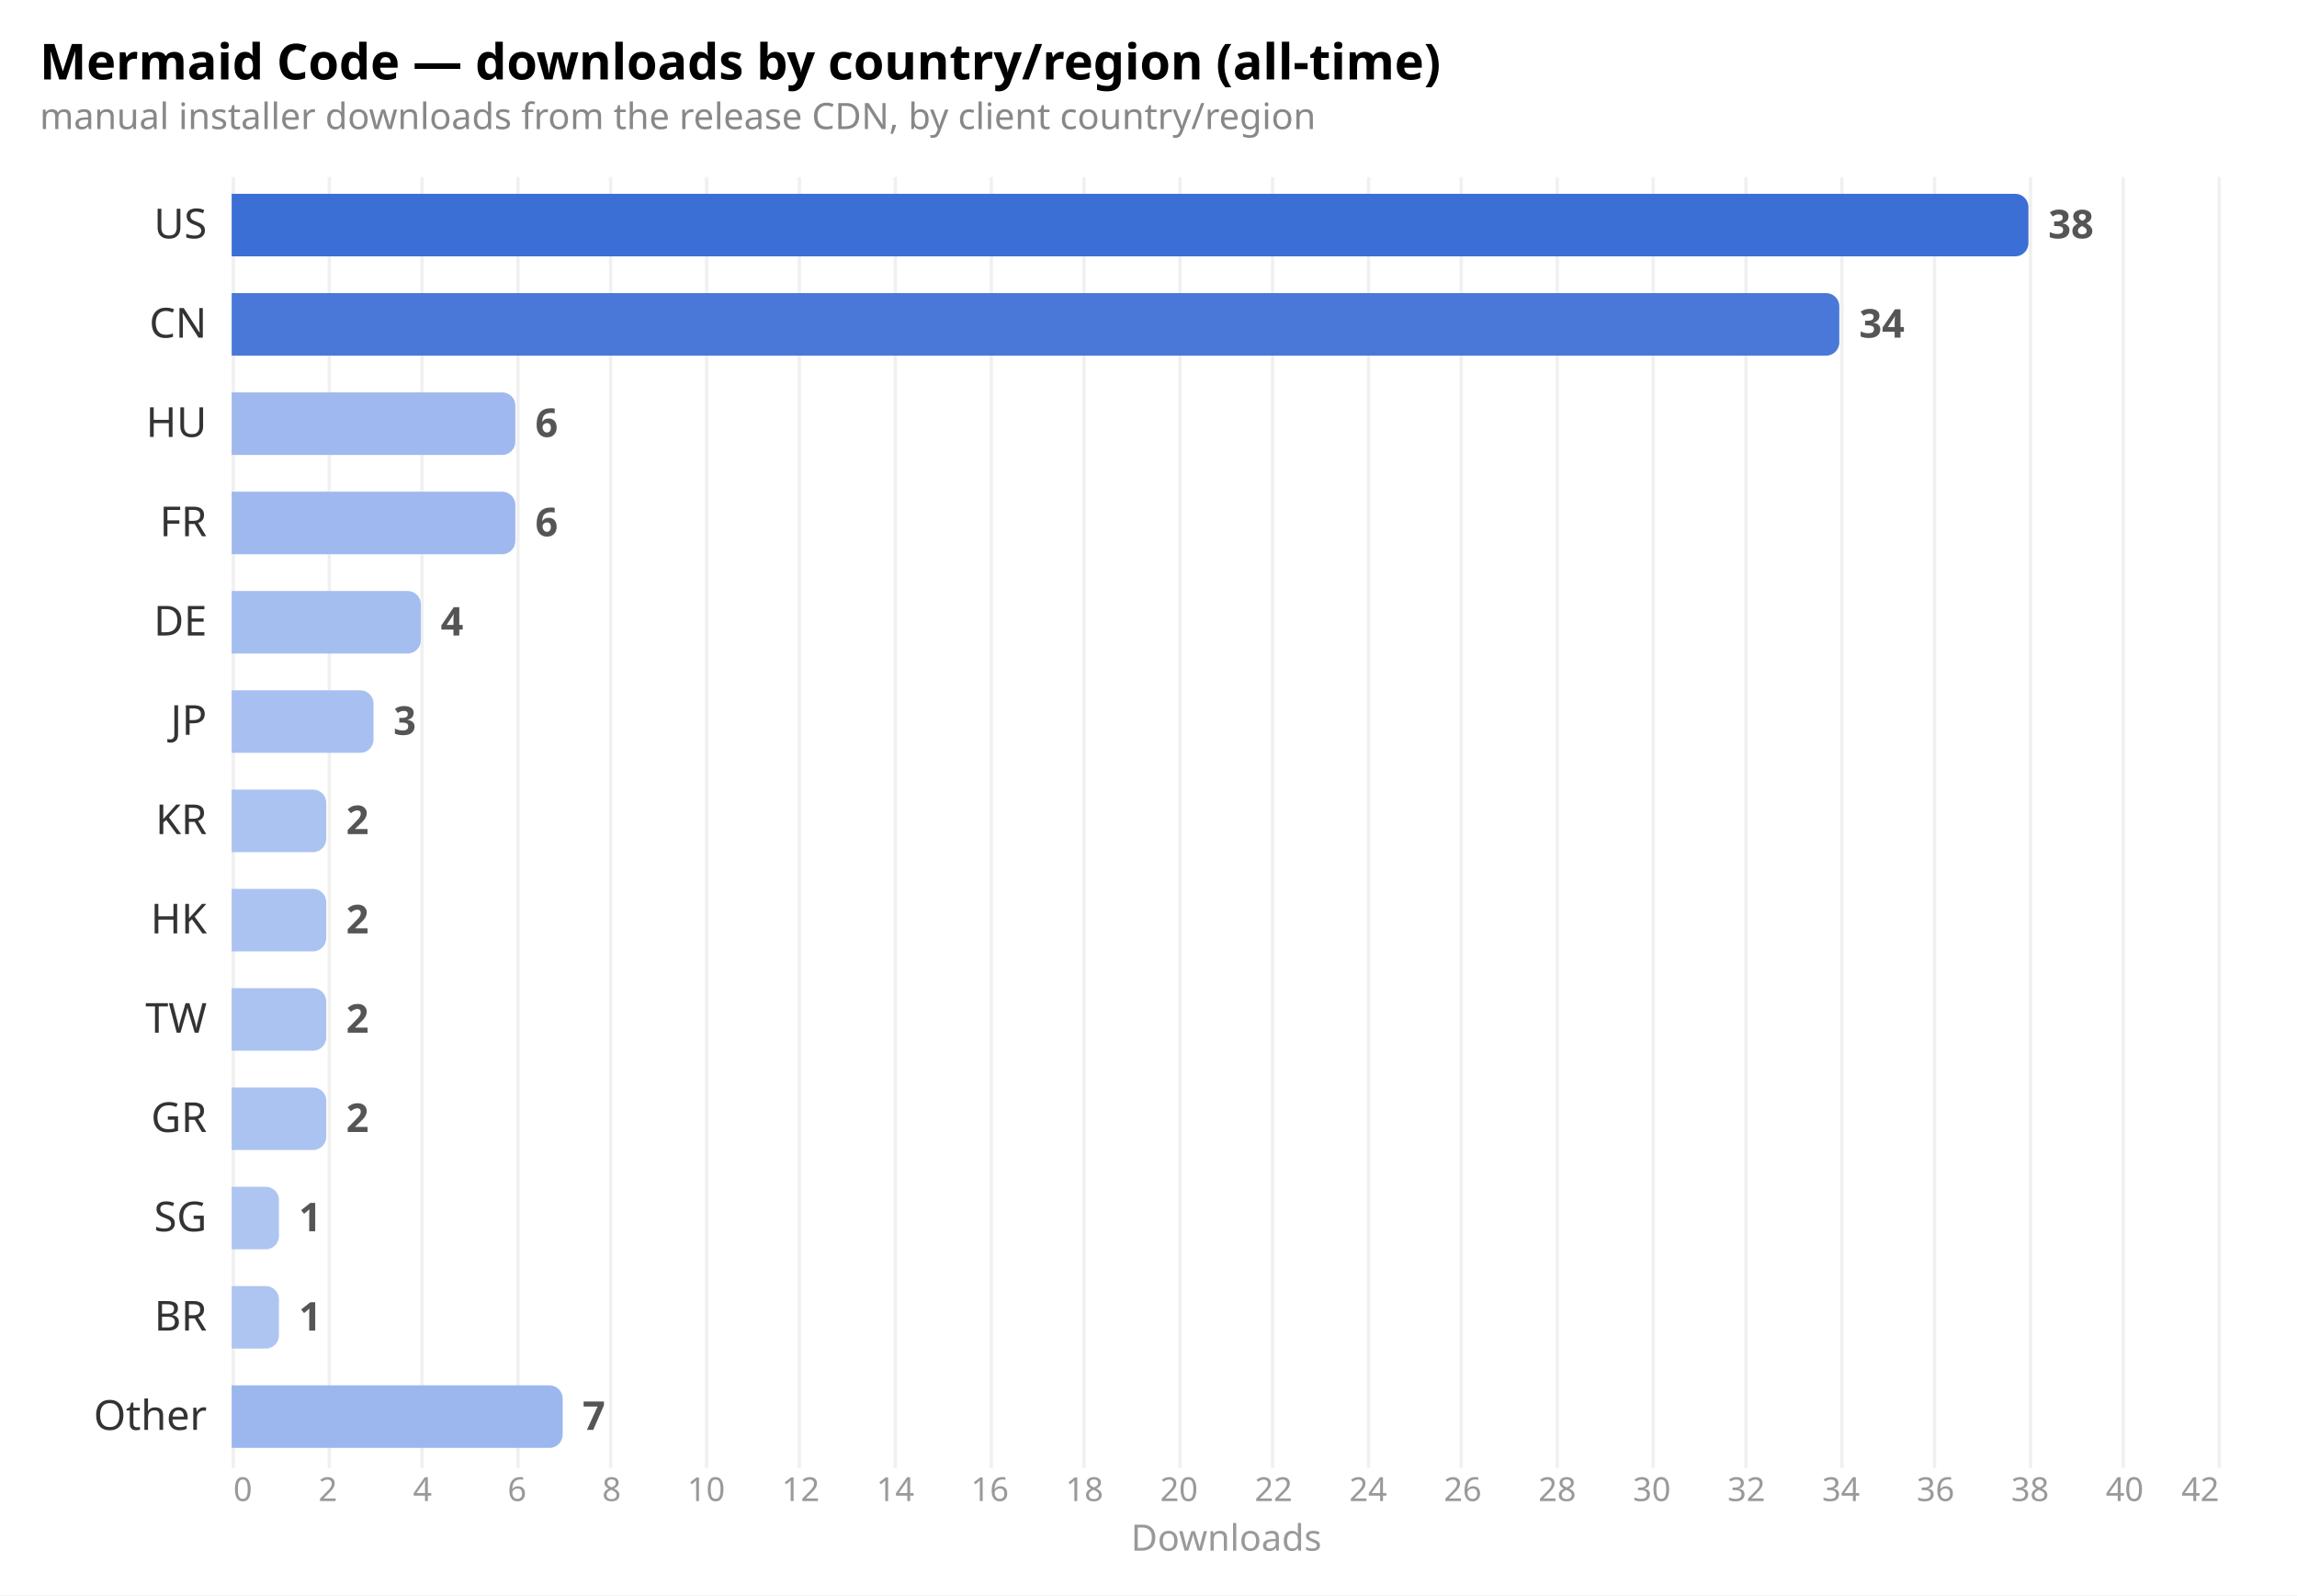
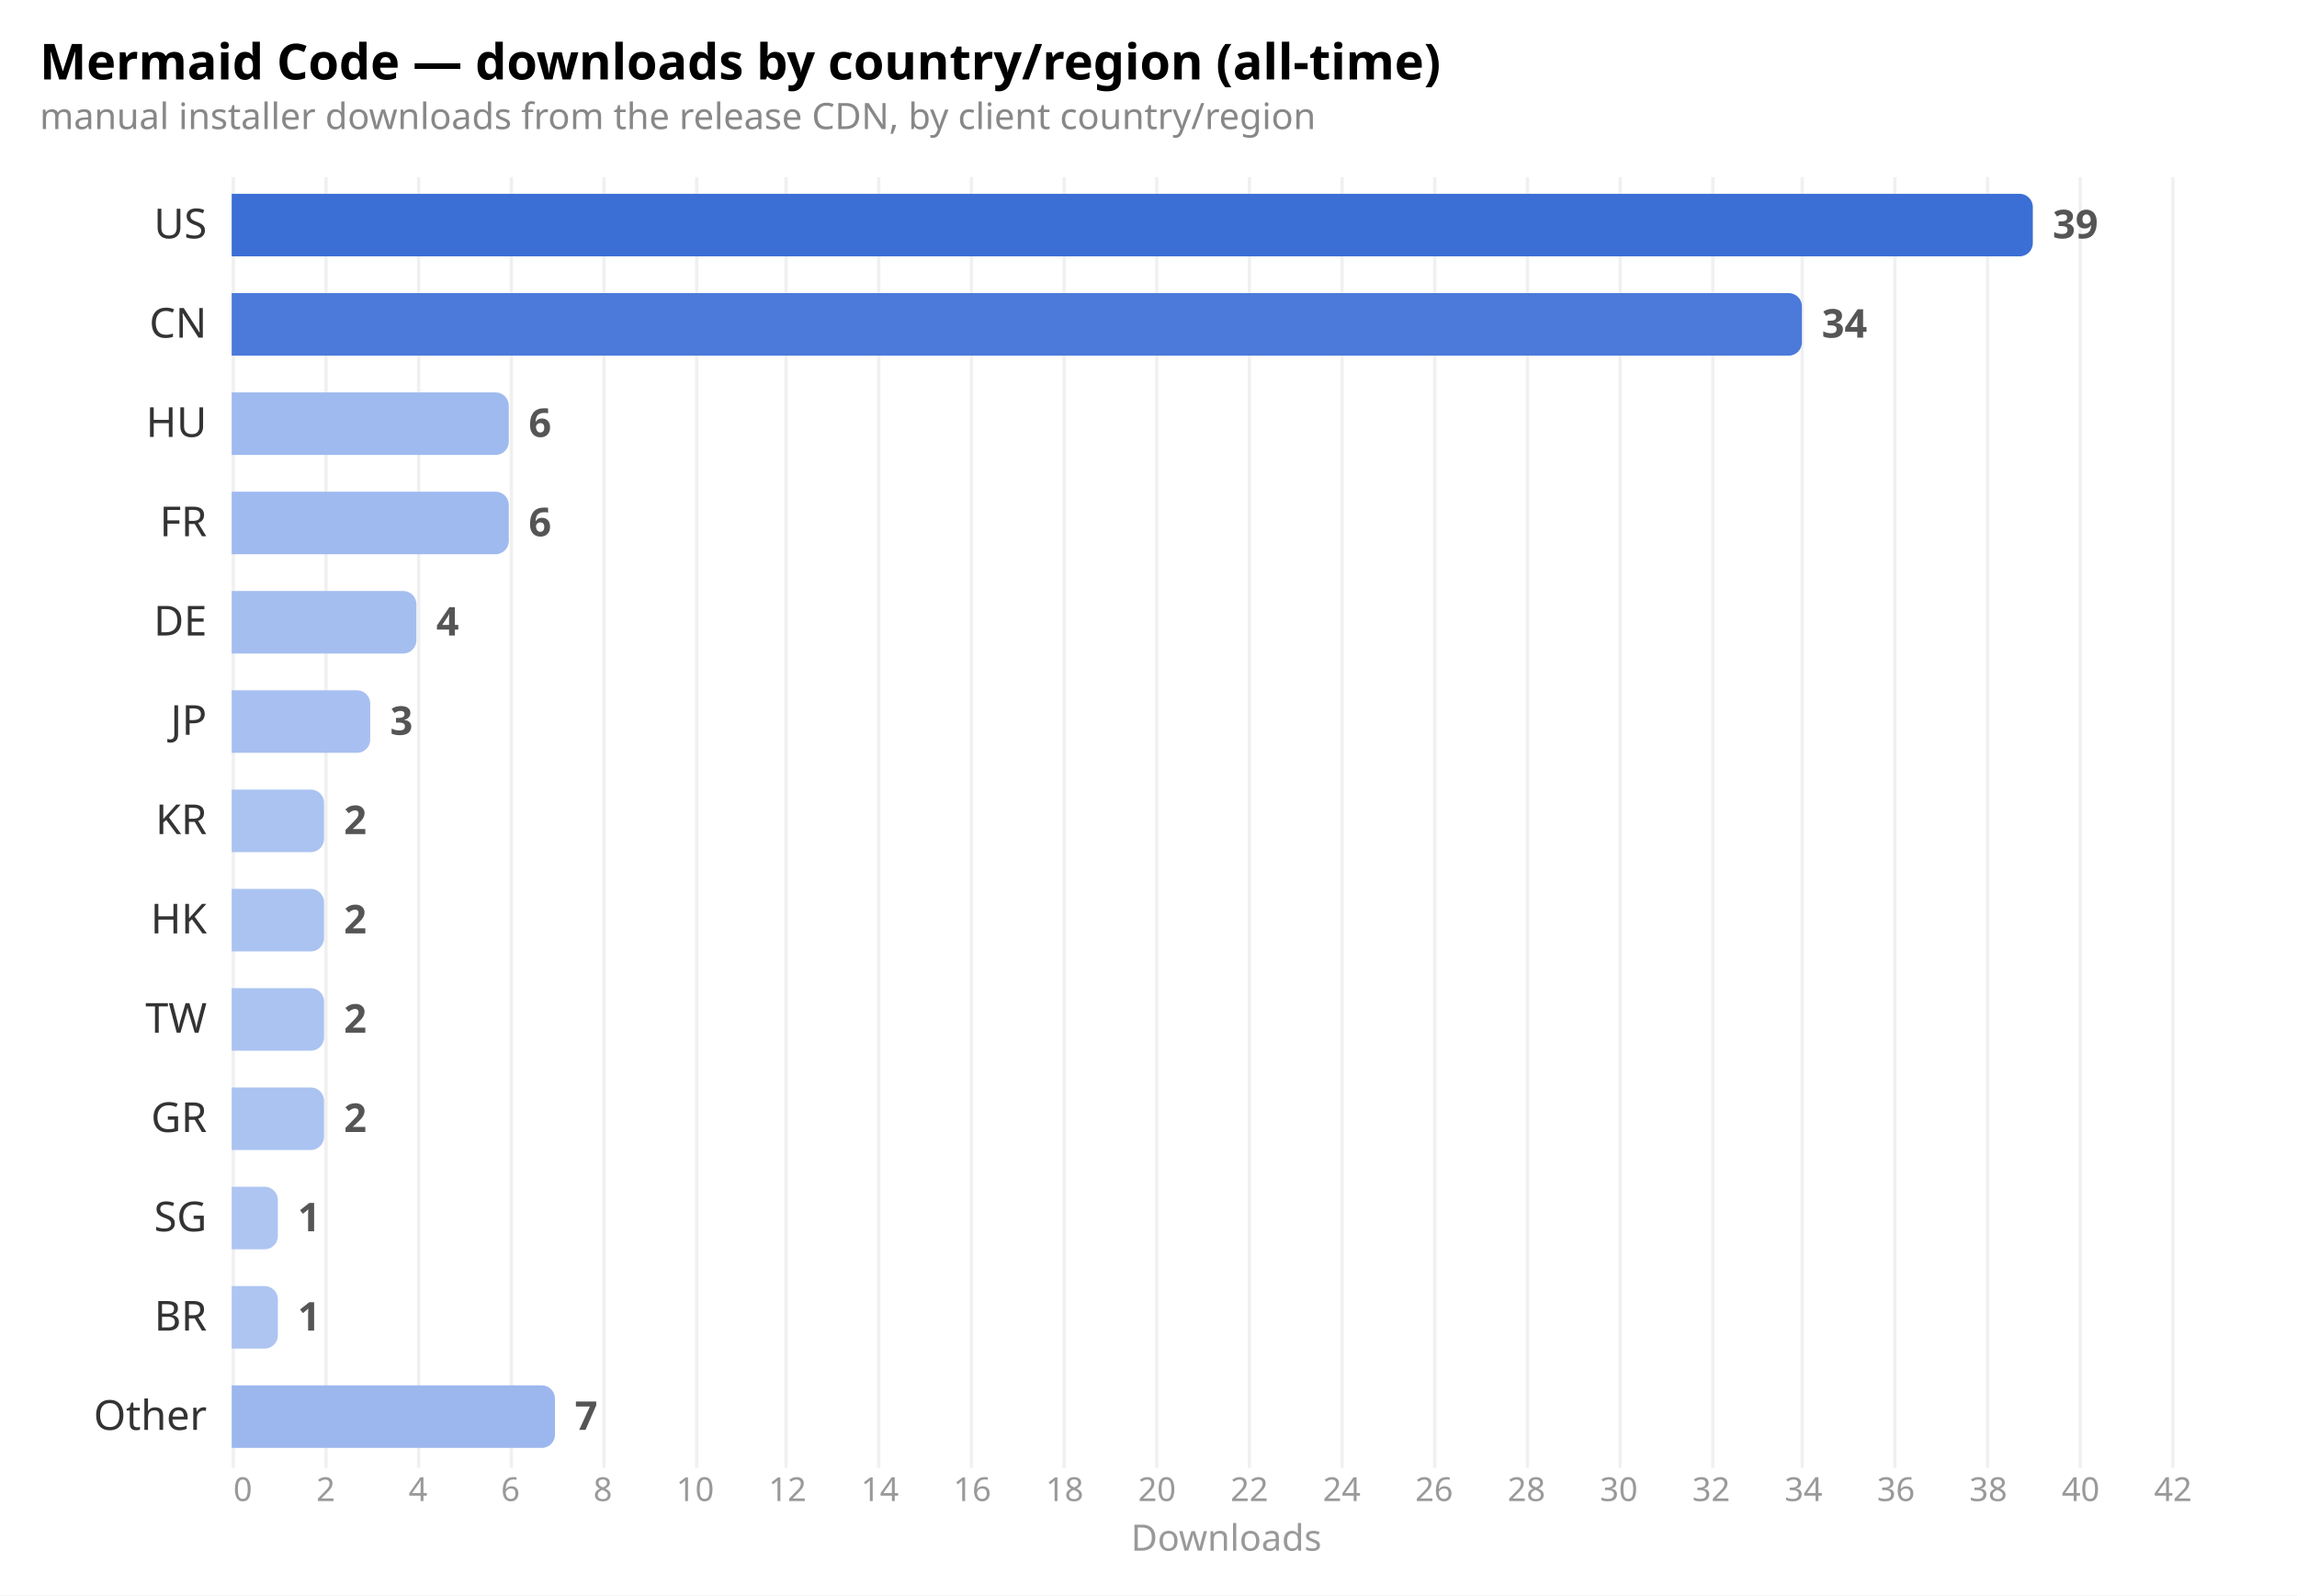
<svg xmlns="http://www.w3.org/2000/svg" version="1.1" class="marks" width="694" height="482" viewBox="0 0 694 482">
  <rect width="694" height="482" fill="white" />
  <g fill="none" stroke-miterlimit="4" transform="translate(70,53)">
    <g class="mark-group role-frame root" role="graphics-object" aria-roledescription="group mark container">
      <g transform="translate(0,0)">
        <path class="background" aria-hidden="true" d="M0,0h600v390h-600Z" />
        <g>
          <g class="mark-group role-axis" aria-hidden="true">
            <g transform="translate(0.5,390.5)">
              <path class="background" aria-hidden="true" d="M0,0h0v0h0Z" pointer-events="none" />
              <g>
                <g class="mark-rule role-axis-grid" pointer-events="none">
                  <line transform="translate(0,0)" x2="0" y2="-390" stroke="#f0f0f0" stroke-width="1" opacity="1" />
-                   <line transform="translate(29,0)" x2="0" y2="-390" stroke="#f0f0f0" stroke-width="1" opacity="1" />
-                   <line transform="translate(57,0)" x2="0" y2="-390" stroke="#f0f0f0" stroke-width="1" opacity="1" />
-                   <line transform="translate(86,0)" x2="0" y2="-390" stroke="#f0f0f0" stroke-width="1" opacity="1" />
-                   <line transform="translate(114,0)" x2="0" y2="-390" stroke="#f0f0f0" stroke-width="1" opacity="1" />
-                   <line transform="translate(143,0)" x2="0" y2="-390" stroke="#f0f0f0" stroke-width="1" opacity="1" />
-                   <line transform="translate(171,0)" x2="0" y2="-390" stroke="#f0f0f0" stroke-width="1" opacity="1" />
-                   <line transform="translate(200,0)" x2="0" y2="-390" stroke="#f0f0f0" stroke-width="1" opacity="1" />
-                   <line transform="translate(229,0)" x2="0" y2="-390" stroke="#f0f0f0" stroke-width="1" opacity="1" />
-                   <line transform="translate(257,0)" x2="0" y2="-390" stroke="#f0f0f0" stroke-width="1" opacity="1" />
-                   <line transform="translate(286,0)" x2="0" y2="-390" stroke="#f0f0f0" stroke-width="1" opacity="1" />
-                   <line transform="translate(314,0)" x2="0" y2="-390" stroke="#f0f0f0" stroke-width="1" opacity="1" />
-                   <line transform="translate(343,0)" x2="0" y2="-390" stroke="#f0f0f0" stroke-width="1" opacity="1" />
-                   <line transform="translate(371,0)" x2="0" y2="-390" stroke="#f0f0f0" stroke-width="1" opacity="1" />
-                   <line transform="translate(400,0)" x2="0" y2="-390" stroke="#f0f0f0" stroke-width="1" opacity="1" />
-                   <line transform="translate(429,0)" x2="0" y2="-390" stroke="#f0f0f0" stroke-width="1" opacity="1" />
-                   <line transform="translate(457,0)" x2="0" y2="-390" stroke="#f0f0f0" stroke-width="1" opacity="1" />
-                   <line transform="translate(486,0)" x2="0" y2="-390" stroke="#f0f0f0" stroke-width="1" opacity="1" />
-                   <line transform="translate(514,0)" x2="0" y2="-390" stroke="#f0f0f0" stroke-width="1" opacity="1" />
-                   <line transform="translate(543,0)" x2="0" y2="-390" stroke="#f0f0f0" stroke-width="1" opacity="1" />
-                   <line transform="translate(571,0)" x2="0" y2="-390" stroke="#f0f0f0" stroke-width="1" opacity="1" />
-                   <line transform="translate(600,0)" x2="0" y2="-390" stroke="#f0f0f0" stroke-width="1" opacity="1" />
+                   <line transform="translate(28,0)" x2="0" y2="-390" stroke="#f0f0f0" stroke-width="1" opacity="1" />
+                   <line transform="translate(56,0)" x2="0" y2="-390" stroke="#f0f0f0" stroke-width="1" opacity="1" />
+                   <line transform="translate(84,0)" x2="0" y2="-390" stroke="#f0f0f0" stroke-width="1" opacity="1" />
+                   <line transform="translate(112,0)" x2="0" y2="-390" stroke="#f0f0f0" stroke-width="1" opacity="1" />
+                   <line transform="translate(140,0)" x2="0" y2="-390" stroke="#f0f0f0" stroke-width="1" opacity="1" />
+                   <line transform="translate(167,0)" x2="0" y2="-390" stroke="#f0f0f0" stroke-width="1" opacity="1" />
+                   <line transform="translate(195,0)" x2="0" y2="-390" stroke="#f0f0f0" stroke-width="1" opacity="1" />
+                   <line transform="translate(223,0)" x2="0" y2="-390" stroke="#f0f0f0" stroke-width="1" opacity="1" />
+                   <line transform="translate(251,0)" x2="0" y2="-390" stroke="#f0f0f0" stroke-width="1" opacity="1" />
+                   <line transform="translate(279,0)" x2="0" y2="-390" stroke="#f0f0f0" stroke-width="1" opacity="1" />
+                   <line transform="translate(307,0)" x2="0" y2="-390" stroke="#f0f0f0" stroke-width="1" opacity="1" />
+                   <line transform="translate(335,0)" x2="0" y2="-390" stroke="#f0f0f0" stroke-width="1" opacity="1" />
+                   <line transform="translate(363,0)" x2="0" y2="-390" stroke="#f0f0f0" stroke-width="1" opacity="1" />
+                   <line transform="translate(391,0)" x2="0" y2="-390" stroke="#f0f0f0" stroke-width="1" opacity="1" />
+                   <line transform="translate(419,0)" x2="0" y2="-390" stroke="#f0f0f0" stroke-width="1" opacity="1" />
+                   <line transform="translate(447,0)" x2="0" y2="-390" stroke="#f0f0f0" stroke-width="1" opacity="1" />
+                   <line transform="translate(474,0)" x2="0" y2="-390" stroke="#f0f0f0" stroke-width="1" opacity="1" />
+                   <line transform="translate(502,0)" x2="0" y2="-390" stroke="#f0f0f0" stroke-width="1" opacity="1" />
+                   <line transform="translate(530,0)" x2="0" y2="-390" stroke="#f0f0f0" stroke-width="1" opacity="1" />
+                   <line transform="translate(558,0)" x2="0" y2="-390" stroke="#f0f0f0" stroke-width="1" opacity="1" />
+                   <line transform="translate(586,0)" x2="0" y2="-390" stroke="#f0f0f0" stroke-width="1" opacity="1" />
                </g>
              </g>
              <path class="foreground" aria-hidden="true" d="" pointer-events="none" display="none" />
            </g>
          </g>
-           <g class="mark-group role-axis" role="graphics-symbol" aria-roledescription="axis" aria-label="X-axis titled 'Downloads' for a linear scale with values from 0 to 42">
+           <g class="mark-group role-axis" role="graphics-symbol" aria-roledescription="axis" aria-label="X-axis titled 'Downloads' for a linear scale with values from 0 to 43">
            <g transform="translate(0.5,390.5)">
              <path class="background" aria-hidden="true" d="M0,0h0v0h0Z" pointer-events="none" />
              <g>
                <g class="mark-text role-axis-label" pointer-events="none">
                  <text text-anchor="start" transform="translate(0,10)" font-family="sans-serif" font-size="10px" fill="#999" opacity="1">0</text>
-                   <text text-anchor="middle" transform="translate(28.57143,10)" font-family="sans-serif" font-size="10px" fill="#999" opacity="1">2</text>
-                   <text text-anchor="middle" transform="translate(57.14286,10)" font-family="sans-serif" font-size="10px" fill="#999" opacity="1">4</text>
-                   <text text-anchor="middle" transform="translate(85.71429,10)" font-family="sans-serif" font-size="10px" fill="#999" opacity="1">6</text>
-                   <text text-anchor="middle" transform="translate(114.2857,10)" font-family="sans-serif" font-size="10px" fill="#999" opacity="1">8</text>
-                   <text text-anchor="middle" transform="translate(142.8571,10)" font-family="sans-serif" font-size="10px" fill="#999" opacity="1">10</text>
-                   <text text-anchor="middle" transform="translate(171.4286,10)" font-family="sans-serif" font-size="10px" fill="#999" opacity="1">12</text>
-                   <text text-anchor="middle" transform="translate(200,10)" font-family="sans-serif" font-size="10px" fill="#999" opacity="1">14</text>
-                   <text text-anchor="middle" transform="translate(228.5714,10)" font-family="sans-serif" font-size="10px" fill="#999" opacity="1">16</text>
-                   <text text-anchor="middle" transform="translate(257.1429,10)" font-family="sans-serif" font-size="10px" fill="#999" opacity="1">18</text>
-                   <text text-anchor="middle" transform="translate(285.7143,10)" font-family="sans-serif" font-size="10px" fill="#999" opacity="1">20</text>
-                   <text text-anchor="middle" transform="translate(314.2857,10)" font-family="sans-serif" font-size="10px" fill="#999" opacity="1">22</text>
-                   <text text-anchor="middle" transform="translate(342.8571,10)" font-family="sans-serif" font-size="10px" fill="#999" opacity="1">24</text>
-                   <text text-anchor="middle" transform="translate(371.4286,10)" font-family="sans-serif" font-size="10px" fill="#999" opacity="1">26</text>
-                   <text text-anchor="middle" transform="translate(400,10)" font-family="sans-serif" font-size="10px" fill="#999" opacity="1">28</text>
-                   <text text-anchor="middle" transform="translate(428.5714,10)" font-family="sans-serif" font-size="10px" fill="#999" opacity="1">30</text>
-                   <text text-anchor="middle" transform="translate(457.1429,10)" font-family="sans-serif" font-size="10px" fill="#999" opacity="1">32</text>
-                   <text text-anchor="middle" transform="translate(485.7143,10)" font-family="sans-serif" font-size="10px" fill="#999" opacity="1">34</text>
-                   <text text-anchor="middle" transform="translate(514.2857,10)" font-family="sans-serif" font-size="10px" fill="#999" opacity="1">36</text>
-                   <text text-anchor="middle" transform="translate(542.8571,10)" font-family="sans-serif" font-size="10px" fill="#999" opacity="1">38</text>
-                   <text text-anchor="middle" transform="translate(571.4286,10)" font-family="sans-serif" font-size="10px" fill="#999" opacity="1">40</text>
-                   <text text-anchor="end" transform="translate(600,10)" font-family="sans-serif" font-size="10px" fill="#999" opacity="1">42</text>
+                   <text text-anchor="middle" transform="translate(27.90698,10)" font-family="sans-serif" font-size="10px" fill="#999" opacity="1">2</text>
+                   <text text-anchor="middle" transform="translate(55.81395,10)" font-family="sans-serif" font-size="10px" fill="#999" opacity="1">4</text>
+                   <text text-anchor="middle" transform="translate(83.72093,10)" font-family="sans-serif" font-size="10px" fill="#999" opacity="1">6</text>
+                   <text text-anchor="middle" transform="translate(111.6279,10)" font-family="sans-serif" font-size="10px" fill="#999" opacity="1">8</text>
+                   <text text-anchor="middle" transform="translate(139.5349,10)" font-family="sans-serif" font-size="10px" fill="#999" opacity="1">10</text>
+                   <text text-anchor="middle" transform="translate(167.4419,10)" font-family="sans-serif" font-size="10px" fill="#999" opacity="1">12</text>
+                   <text text-anchor="middle" transform="translate(195.3488,10)" font-family="sans-serif" font-size="10px" fill="#999" opacity="1">14</text>
+                   <text text-anchor="middle" transform="translate(223.2558,10)" font-family="sans-serif" font-size="10px" fill="#999" opacity="1">16</text>
+                   <text text-anchor="middle" transform="translate(251.1628,10)" font-family="sans-serif" font-size="10px" fill="#999" opacity="1">18</text>
+                   <text text-anchor="middle" transform="translate(279.0698,10)" font-family="sans-serif" font-size="10px" fill="#999" opacity="1">20</text>
+                   <text text-anchor="middle" transform="translate(306.9767,10)" font-family="sans-serif" font-size="10px" fill="#999" opacity="1">22</text>
+                   <text text-anchor="middle" transform="translate(334.8837,10)" font-family="sans-serif" font-size="10px" fill="#999" opacity="1">24</text>
+                   <text text-anchor="middle" transform="translate(362.7907,10)" font-family="sans-serif" font-size="10px" fill="#999" opacity="1">26</text>
+                   <text text-anchor="middle" transform="translate(390.6977,10)" font-family="sans-serif" font-size="10px" fill="#999" opacity="1">28</text>
+                   <text text-anchor="middle" transform="translate(418.6047,10)" font-family="sans-serif" font-size="10px" fill="#999" opacity="1">30</text>
+                   <text text-anchor="middle" transform="translate(446.5116,10)" font-family="sans-serif" font-size="10px" fill="#999" opacity="1">32</text>
+                   <text text-anchor="middle" transform="translate(474.4186,10)" font-family="sans-serif" font-size="10px" fill="#999" opacity="1">34</text>
+                   <text text-anchor="middle" transform="translate(502.3256,10)" font-family="sans-serif" font-size="10px" fill="#999" opacity="1">36</text>
+                   <text text-anchor="middle" transform="translate(530.2326,10)" font-family="sans-serif" font-size="10px" fill="#999" opacity="1">38</text>
+                   <text text-anchor="middle" transform="translate(558.1395,10)" font-family="sans-serif" font-size="10px" fill="#999" opacity="1">40</text>
+                   <text text-anchor="middle" transform="translate(586.0465,10)" font-family="sans-serif" font-size="10px" fill="#999" opacity="1">42</text>
                </g>
                <g class="mark-text role-axis-title" pointer-events="none">
                  <text text-anchor="middle" transform="translate(300,25)" font-family="sans-serif" font-size="11px" font-weight="500" fill="#999" opacity="1">Downloads</text>
                </g>
              </g>
              <path class="foreground" aria-hidden="true" d="" pointer-events="none" display="none" />
            </g>
          </g>
          <g class="mark-group role-axis" role="graphics-symbol" aria-roledescription="axis" aria-label="Y-axis for a discrete scale with 13 values: US, CN, HU, FR, DE, ending with Other">
            <g transform="translate(0.5,0.5)">
              <path class="background" aria-hidden="true" d="M0,0h0v0h0Z" pointer-events="none" />
              <g>
                <g class="mark-text role-axis-label" pointer-events="none">
                  <text text-anchor="end" transform="translate(-8,18.5)" font-family="sans-serif" font-size="12.5px" font-weight="500" fill="#333" opacity="1">US</text>
                  <text text-anchor="end" transform="translate(-8,48.5)" font-family="sans-serif" font-size="12.5px" font-weight="500" fill="#333" opacity="1">CN</text>
                  <text text-anchor="end" transform="translate(-8,78.5)" font-family="sans-serif" font-size="12.5px" font-weight="500" fill="#333" opacity="1">HU</text>
                  <text text-anchor="end" transform="translate(-8,108.5)" font-family="sans-serif" font-size="12.5px" font-weight="500" fill="#333" opacity="1">FR</text>
                  <text text-anchor="end" transform="translate(-8,138.5)" font-family="sans-serif" font-size="12.5px" font-weight="500" fill="#333" opacity="1">DE</text>
                  <text text-anchor="end" transform="translate(-8,168.5)" font-family="sans-serif" font-size="12.5px" font-weight="500" fill="#333" opacity="1">JP</text>
                  <text text-anchor="end" transform="translate(-8,198.5)" font-family="sans-serif" font-size="12.5px" font-weight="500" fill="#333" opacity="1">KR</text>
                  <text text-anchor="end" transform="translate(-8,228.5)" font-family="sans-serif" font-size="12.5px" font-weight="500" fill="#333" opacity="1">HK</text>
                  <text text-anchor="end" transform="translate(-8,258.5)" font-family="sans-serif" font-size="12.5px" font-weight="500" fill="#333" opacity="1">TW</text>
                  <text text-anchor="end" transform="translate(-8,288.5)" font-family="sans-serif" font-size="12.5px" font-weight="500" fill="#333" opacity="1">GR</text>
                  <text text-anchor="end" transform="translate(-8,318.5)" font-family="sans-serif" font-size="12.5px" font-weight="500" fill="#333" opacity="1">SG</text>
                  <text text-anchor="end" transform="translate(-8,348.5)" font-family="sans-serif" font-size="12.5px" font-weight="500" fill="#333" opacity="1">BR</text>
                  <text text-anchor="end" transform="translate(-8,378.5)" font-family="sans-serif" font-size="12.5px" font-weight="500" fill="#333" opacity="1">Other</text>
                </g>
              </g>
              <path class="foreground" aria-hidden="true" d="" pointer-events="none" display="none" />
            </g>
          </g>
          <g class="mark-group role-scope" role="graphics-object" aria-roledescription="group mark container">
            <g transform="translate(0,5.55)">
-               <path class="background" aria-hidden="true" d="M0,0L538.857,0C541.065,0,542.857,1.792,542.857,4L542.857,14.9C542.857,17.108,541.065,18.9,538.857,18.9L0,18.9C0,18.9,0,18.9,0,18.9L0,0C0,0,0,0,0,0Z" />
+               <path class="background" aria-hidden="true" d="M0,0L540.186,0C542.394,0,544.186,1.792,544.186,4L544.186,14.9C544.186,17.108,542.394,18.9,540.186,18.9L0,18.9C0,18.9,0,18.9,0,18.9L0,0C0,0,0,0,0,0Z" />
              <g clip-path="url(#clip1)">
                <g class="mark-group role-scope" role="graphics-object" aria-roledescription="group mark container">
                  <g transform="translate(0,0)">
                    <path class="background" aria-hidden="true" d="M0,0h0v18.9h0Z" />
                    <g>
                      <g class="mark-rect role-mark layer_0_marks" role="graphics-object" aria-roledescription="rect mark container">
-                         <path aria-label="Downloads: 38; country: US; downloads: 38" role="graphics-symbol" aria-roledescription="bar" d="M0,0h542.857v18.9h-542.857Z" fill="rgb(59, 111, 214)" />
+                         <path aria-label="Downloads: 39; country: US; downloads: 39" role="graphics-symbol" aria-roledescription="bar" d="M0,0h544.186v18.9h-544.186Z" fill="rgb(59, 111, 214)" />
                      </g>
                    </g>
                    <path class="foreground" aria-hidden="true" d="" display="none" />
                  </g>
                </g>
              </g>
              <path class="foreground" aria-hidden="true" d="" display="none" />
            </g>
            <g transform="translate(0,35.55)">
-               <path class="background" aria-hidden="true" d="M0,0L481.714,0C483.922,0,485.714,1.792,485.714,4L485.714,14.9C485.714,17.108,483.922,18.9,481.714,18.9L0,18.9C0,18.9,0,18.9,0,18.9L0,0C0,0,0,0,0,0Z" />
+               <path class="background" aria-hidden="true" d="M0,0L470.419,0C472.626,0,474.419,1.792,474.419,4L474.419,14.9C474.419,17.108,472.626,18.9,470.419,18.9L0,18.9C0,18.9,0,18.9,0,18.9L0,0C0,0,0,0,0,0Z" />
              <g clip-path="url(#clip2)">
                <g class="mark-group role-scope" role="graphics-object" aria-roledescription="group mark container">
                  <g transform="translate(0,0)">
                    <path class="background" aria-hidden="true" d="M0,0h0v18.9h0Z" />
                    <g>
                      <g class="mark-rect role-mark layer_0_marks" role="graphics-object" aria-roledescription="rect mark container">
-                         <path aria-label="Downloads: 34; country: CN; downloads: 34" role="graphics-symbol" aria-roledescription="bar" d="M0,0h485.714v18.9h-485.714Z" fill="rgb(73, 120, 217)" />
+                         <path aria-label="Downloads: 34; country: CN; downloads: 34" role="graphics-symbol" aria-roledescription="bar" d="M0,0h474.419v18.9h-474.419Z" fill="rgb(76, 122, 218)" />
                      </g>
                    </g>
                    <path class="foreground" aria-hidden="true" d="" display="none" />
                  </g>
                </g>
              </g>
              <path class="foreground" aria-hidden="true" d="" display="none" />
            </g>
            <g transform="translate(0,65.55)">
-               <path class="background" aria-hidden="true" d="M0,0L81.714,0C83.922,0,85.714,1.792,85.714,4L85.714,14.9C85.714,17.108,83.922,18.9,81.714,18.9L0,18.9C0,18.9,0,18.9,0,18.9L0,0C0,0,0,0,0,0Z" />
+               <path class="background" aria-hidden="true" d="M0,0L79.721,0C81.929,0,83.721,1.792,83.721,4L83.721,14.9C83.721,17.108,81.929,18.9,79.721,18.9L0,18.9C0,18.9,0,18.9,0,18.9L0,0C0,0,0,0,0,0Z" />
              <g clip-path="url(#clip3)">
                <g class="mark-group role-scope" role="graphics-object" aria-roledescription="group mark container">
                  <g transform="translate(0,0)">
                    <path class="background" aria-hidden="true" d="M0,0h0v18.9h0Z" />
                    <g>
                      <g class="mark-rect role-mark layer_0_marks" role="graphics-object" aria-roledescription="rect mark container">
-                         <path aria-label="Downloads: 6; country: HU; downloads: 6" role="graphics-symbol" aria-roledescription="bar" d="M0,0h85.714v18.9h-85.714Z" fill="rgb(159, 185, 239)" />
+                         <path aria-label="Downloads: 6; country: HU; downloads: 6" role="graphics-symbol" aria-roledescription="bar" d="M0,0h83.721v18.9h-83.721Z" fill="rgb(159, 186, 239)" />
                      </g>
                    </g>
                    <path class="foreground" aria-hidden="true" d="" display="none" />
                  </g>
                </g>
              </g>
              <path class="foreground" aria-hidden="true" d="" display="none" />
            </g>
            <g transform="translate(0,95.55)">
-               <path class="background" aria-hidden="true" d="M0,0L81.714,0C83.922,0,85.714,1.792,85.714,4L85.714,14.9C85.714,17.108,83.922,18.9,81.714,18.9L0,18.9C0,18.9,0,18.9,0,18.9L0,0C0,0,0,0,0,0Z" />
+               <path class="background" aria-hidden="true" d="M0,0L79.721,0C81.929,0,83.721,1.792,83.721,4L83.721,14.9C83.721,17.108,81.929,18.9,79.721,18.9L0,18.9C0,18.9,0,18.9,0,18.9L0,0C0,0,0,0,0,0Z" />
              <g clip-path="url(#clip4)">
                <g class="mark-group role-scope" role="graphics-object" aria-roledescription="group mark container">
                  <g transform="translate(0,0)">
                    <path class="background" aria-hidden="true" d="M0,0h0v18.9h0Z" />
                    <g>
                      <g class="mark-rect role-mark layer_0_marks" role="graphics-object" aria-roledescription="rect mark container">
-                         <path aria-label="Downloads: 6; country: FR; downloads: 6" role="graphics-symbol" aria-roledescription="bar" d="M0,0h85.714v18.9h-85.714Z" fill="rgb(159, 185, 239)" />
+                         <path aria-label="Downloads: 6; country: FR; downloads: 6" role="graphics-symbol" aria-roledescription="bar" d="M0,0h83.721v18.9h-83.721Z" fill="rgb(159, 186, 239)" />
                      </g>
                    </g>
                    <path class="foreground" aria-hidden="true" d="" display="none" />
                  </g>
                </g>
              </g>
              <path class="foreground" aria-hidden="true" d="" display="none" />
            </g>
            <g transform="translate(0,125.55)">
-               <path class="background" aria-hidden="true" d="M0,0L53.143,0C55.351,0,57.143,1.792,57.143,4L57.143,14.9C57.143,17.108,55.351,18.9,53.143,18.9L0,18.9C0,18.9,0,18.9,0,18.9L0,0C0,0,0,0,0,0Z" />
+               <path class="background" aria-hidden="true" d="M0,0L51.814,0C54.022,0,55.814,1.792,55.814,4L55.814,14.9C55.814,17.108,54.022,18.9,51.814,18.9L0,18.9C0,18.9,0,18.9,0,18.9L0,0C0,0,0,0,0,0Z" />
              <g clip-path="url(#clip5)">
                <g class="mark-group role-scope" role="graphics-object" aria-roledescription="group mark container">
                  <g transform="translate(0,0)">
                    <path class="background" aria-hidden="true" d="M0,0h0v18.9h0Z" />
                    <g>
                      <g class="mark-rect role-mark layer_0_marks" role="graphics-object" aria-roledescription="rect mark container">
-                         <path aria-label="Downloads: 4; country: DE; downloads: 4" role="graphics-symbol" aria-roledescription="bar" d="M0,0h57.143v18.9h-57.143Z" fill="rgb(165, 190, 240)" />
+                         <path aria-label="Downloads: 4; country: DE; downloads: 4" role="graphics-symbol" aria-roledescription="bar" d="M0,0h55.814v18.9h-55.814Z" fill="rgb(165, 190, 240)" />
                      </g>
                    </g>
                    <path class="foreground" aria-hidden="true" d="" display="none" />
                  </g>
                </g>
              </g>
              <path class="foreground" aria-hidden="true" d="" display="none" />
            </g>
            <g transform="translate(0,155.55)">
-               <path class="background" aria-hidden="true" d="M0,0L38.857,0C41.065,0,42.857,1.792,42.857,4L42.857,14.9C42.857,17.108,41.065,18.9,38.857,18.9L0,18.9C0,18.9,0,18.9,0,18.9L0,0C0,0,0,0,0,0Z" />
+               <path class="background" aria-hidden="true" d="M0,0L37.86,0C40.068,0,41.86,1.792,41.86,4L41.86,14.9C41.86,17.108,40.068,18.9,37.86,18.9L0,18.9C0,18.9,0,18.9,0,18.9L0,0C0,0,0,0,0,0Z" />
              <g clip-path="url(#clip6)">
                <g class="mark-group role-scope" role="graphics-object" aria-roledescription="group mark container">
                  <g transform="translate(0,0)">
                    <path class="background" aria-hidden="true" d="M0,0h0v18.9h0Z" />
                    <g>
                      <g class="mark-rect role-mark layer_0_marks" role="graphics-object" aria-roledescription="rect mark container">
-                         <path aria-label="Downloads: 3; country: JP; downloads: 3" role="graphics-symbol" aria-roledescription="bar" d="M0,0h42.857v18.9h-42.857Z" fill="rgb(168, 192, 241)" />
+                         <path aria-label="Downloads: 3; country: JP; downloads: 3" role="graphics-symbol" aria-roledescription="bar" d="M0,0h41.86v18.9h-41.86Z" fill="rgb(168, 192, 241)" />
                      </g>
                    </g>
                    <path class="foreground" aria-hidden="true" d="" display="none" />
                  </g>
                </g>
              </g>
              <path class="foreground" aria-hidden="true" d="" display="none" />
            </g>
            <g transform="translate(0,185.55)">
-               <path class="background" aria-hidden="true" d="M0,0L24.571,0C26.779,0,28.571,1.792,28.571,4L28.571,14.9C28.571,17.108,26.779,18.9,24.571,18.9L0,18.9C0,18.9,0,18.9,0,18.9L0,0C0,0,0,0,0,0Z" />
+               <path class="background" aria-hidden="true" d="M0,0L23.907,0C26.115,0,27.907,1.792,27.907,4L27.907,14.9C27.907,17.108,26.115,18.9,23.907,18.9L0,18.9C0,18.9,0,18.9,0,18.9L0,0C0,0,0,0,0,0Z" />
              <g clip-path="url(#clip7)">
                <g class="mark-group role-scope" role="graphics-object" aria-roledescription="group mark container">
                  <g transform="translate(0,0)">
                    <path class="background" aria-hidden="true" d="M0,0h0v18.9h0Z" />
                    <g>
                      <g class="mark-rect role-mark layer_0_marks" role="graphics-object" aria-roledescription="rect mark container">
-                         <path aria-label="Downloads: 2; country: KR; downloads: 2" role="graphics-symbol" aria-roledescription="bar" d="M0,0h28.571v18.9h-28.571Z" fill="rgb(171, 195, 241)" />
+                         <path aria-label="Downloads: 2; country: KR; downloads: 2" role="graphics-symbol" aria-roledescription="bar" d="M0,0h27.907v18.9h-27.907Z" fill="rgb(171, 195, 241)" />
                      </g>
                    </g>
                    <path class="foreground" aria-hidden="true" d="" display="none" />
                  </g>
                </g>
              </g>
              <path class="foreground" aria-hidden="true" d="" display="none" />
            </g>
            <g transform="translate(0,215.55)">
-               <path class="background" aria-hidden="true" d="M0,0L24.571,0C26.779,0,28.571,1.792,28.571,4L28.571,14.9C28.571,17.108,26.779,18.9,24.571,18.9L0,18.9C0,18.9,0,18.9,0,18.9L0,0C0,0,0,0,0,0Z" />
+               <path class="background" aria-hidden="true" d="M0,0L23.907,0C26.115,0,27.907,1.792,27.907,4L27.907,14.9C27.907,17.108,26.115,18.9,23.907,18.9L0,18.9C0,18.9,0,18.9,0,18.9L0,0C0,0,0,0,0,0Z" />
              <g clip-path="url(#clip8)">
                <g class="mark-group role-scope" role="graphics-object" aria-roledescription="group mark container">
                  <g transform="translate(0,0)">
                    <path class="background" aria-hidden="true" d="M0,0h0v18.9h0Z" />
                    <g>
                      <g class="mark-rect role-mark layer_0_marks" role="graphics-object" aria-roledescription="rect mark container">
-                         <path aria-label="Downloads: 2; country: HK; downloads: 2" role="graphics-symbol" aria-roledescription="bar" d="M0,0h28.571v18.9h-28.571Z" fill="rgb(171, 195, 241)" />
+                         <path aria-label="Downloads: 2; country: HK; downloads: 2" role="graphics-symbol" aria-roledescription="bar" d="M0,0h27.907v18.9h-27.907Z" fill="rgb(171, 195, 241)" />
                      </g>
                    </g>
                    <path class="foreground" aria-hidden="true" d="" display="none" />
                  </g>
                </g>
              </g>
              <path class="foreground" aria-hidden="true" d="" display="none" />
            </g>
            <g transform="translate(0,245.55)">
-               <path class="background" aria-hidden="true" d="M0,0L24.571,0C26.779,0,28.571,1.792,28.571,4L28.571,14.9C28.571,17.108,26.779,18.9,24.571,18.9L0,18.9C0,18.9,0,18.9,0,18.9L0,0C0,0,0,0,0,0Z" />
+               <path class="background" aria-hidden="true" d="M0,0L23.907,0C26.115,0,27.907,1.792,27.907,4L27.907,14.9C27.907,17.108,26.115,18.9,23.907,18.9L0,18.9C0,18.9,0,18.9,0,18.9L0,0C0,0,0,0,0,0Z" />
              <g clip-path="url(#clip9)">
                <g class="mark-group role-scope" role="graphics-object" aria-roledescription="group mark container">
                  <g transform="translate(0,0)">
                    <path class="background" aria-hidden="true" d="M0,0h0v18.9h0Z" />
                    <g>
                      <g class="mark-rect role-mark layer_0_marks" role="graphics-object" aria-roledescription="rect mark container">
-                         <path aria-label="Downloads: 2; country: TW; downloads: 2" role="graphics-symbol" aria-roledescription="bar" d="M0,0h28.571v18.9h-28.571Z" fill="rgb(171, 195, 241)" />
+                         <path aria-label="Downloads: 2; country: TW; downloads: 2" role="graphics-symbol" aria-roledescription="bar" d="M0,0h27.907v18.9h-27.907Z" fill="rgb(171, 195, 241)" />
                      </g>
                    </g>
                    <path class="foreground" aria-hidden="true" d="" display="none" />
                  </g>
                </g>
              </g>
              <path class="foreground" aria-hidden="true" d="" display="none" />
            </g>
            <g transform="translate(0,275.55)">
-               <path class="background" aria-hidden="true" d="M0,0L24.571,0C26.779,0,28.571,1.792,28.571,4L28.571,14.9C28.571,17.108,26.779,18.9,24.571,18.9L0,18.9C0,18.9,0,18.9,0,18.9L0,0C0,0,0,0,0,0Z" />
+               <path class="background" aria-hidden="true" d="M0,0L23.907,0C26.115,0,27.907,1.792,27.907,4L27.907,14.9C27.907,17.108,26.115,18.9,23.907,18.9L0,18.9C0,18.9,0,18.9,0,18.9L0,0C0,0,0,0,0,0Z" />
              <g clip-path="url(#clip10)">
                <g class="mark-group role-scope" role="graphics-object" aria-roledescription="group mark container">
                  <g transform="translate(0,0)">
                    <path class="background" aria-hidden="true" d="M0,0h0v18.9h0Z" />
                    <g>
                      <g class="mark-rect role-mark layer_0_marks" role="graphics-object" aria-roledescription="rect mark container">
-                         <path aria-label="Downloads: 2; country: GR; downloads: 2" role="graphics-symbol" aria-roledescription="bar" d="M0,0h28.571v18.9h-28.571Z" fill="rgb(171, 195, 241)" />
+                         <path aria-label="Downloads: 2; country: GR; downloads: 2" role="graphics-symbol" aria-roledescription="bar" d="M0,0h27.907v18.9h-27.907Z" fill="rgb(171, 195, 241)" />
                      </g>
                    </g>
                    <path class="foreground" aria-hidden="true" d="" display="none" />
                  </g>
                </g>
              </g>
              <path class="foreground" aria-hidden="true" d="" display="none" />
            </g>
            <g transform="translate(0,305.55)">
-               <path class="background" aria-hidden="true" d="M0,0L10.286,0C12.493,0,14.286,1.792,14.286,4L14.286,14.9C14.286,17.108,12.493,18.9,10.286,18.9L0,18.9C0,18.9,0,18.9,0,18.9L0,0C0,0,0,0,0,0Z" />
+               <path class="background" aria-hidden="true" d="M0,0L9.953,0C12.161,0,13.953,1.792,13.953,4L13.953,14.9C13.953,17.108,12.161,18.9,9.953,18.9L0,18.9C0,18.9,0,18.9,0,18.9L0,0C0,0,0,0,0,0Z" />
              <g clip-path="url(#clip11)">
                <g class="mark-group role-scope" role="graphics-object" aria-roledescription="group mark container">
                  <g transform="translate(0,0)">
                    <path class="background" aria-hidden="true" d="M0,0h0v18.9h0Z" />
                    <g>
                      <g class="mark-rect role-mark layer_0_marks" role="graphics-object" aria-roledescription="rect mark container">
-                         <path aria-label="Downloads: 1; country: SG; downloads: 1" role="graphics-symbol" aria-roledescription="bar" d="M0,0h14.286v18.9h-14.286Z" fill="rgb(174, 197, 242)" />
+                         <path aria-label="Downloads: 1; country: SG; downloads: 1" role="graphics-symbol" aria-roledescription="bar" d="M0,0h13.953v18.9h-13.953Z" fill="rgb(174, 197, 242)" />
                      </g>
                    </g>
                    <path class="foreground" aria-hidden="true" d="" display="none" />
                  </g>
                </g>
              </g>
              <path class="foreground" aria-hidden="true" d="" display="none" />
            </g>
            <g transform="translate(0,335.55)">
-               <path class="background" aria-hidden="true" d="M0,0L10.286,0C12.493,0,14.286,1.792,14.286,4L14.286,14.9C14.286,17.108,12.493,18.9,10.286,18.9L0,18.9C0,18.9,0,18.9,0,18.9L0,0C0,0,0,0,0,0Z" />
+               <path class="background" aria-hidden="true" d="M0,0L9.953,0C12.161,0,13.953,1.792,13.953,4L13.953,14.9C13.953,17.108,12.161,18.9,9.953,18.9L0,18.9C0,18.9,0,18.9,0,18.9L0,0C0,0,0,0,0,0Z" />
              <g clip-path="url(#clip12)">
                <g class="mark-group role-scope" role="graphics-object" aria-roledescription="group mark container">
                  <g transform="translate(0,0)">
                    <path class="background" aria-hidden="true" d="M0,0h0v18.9h0Z" />
                    <g>
                      <g class="mark-rect role-mark layer_0_marks" role="graphics-object" aria-roledescription="rect mark container">
-                         <path aria-label="Downloads: 1; country: BR; downloads: 1" role="graphics-symbol" aria-roledescription="bar" d="M0,0h14.286v18.9h-14.286Z" fill="rgb(174, 197, 242)" />
+                         <path aria-label="Downloads: 1; country: BR; downloads: 1" role="graphics-symbol" aria-roledescription="bar" d="M0,0h13.953v18.9h-13.953Z" fill="rgb(174, 197, 242)" />
                      </g>
                    </g>
                    <path class="foreground" aria-hidden="true" d="" display="none" />
                  </g>
                </g>
              </g>
              <path class="foreground" aria-hidden="true" d="" display="none" />
            </g>
            <g transform="translate(0,365.55)">
-               <path class="background" aria-hidden="true" d="M0,0L96,0C98.208,0,100,1.792,100,4L100,14.9C100,17.108,98.208,18.9,96,18.9L0,18.9C0,18.9,0,18.9,0,18.9L0,0C0,0,0,0,0,0Z" />
+               <path class="background" aria-hidden="true" d="M0,0L93.674,0C95.882,0,97.674,1.792,97.674,4L97.674,14.9C97.674,17.108,95.882,18.9,93.674,18.9L0,18.9C0,18.9,0,18.9,0,18.9L0,0C0,0,0,0,0,0Z" />
              <g clip-path="url(#clip13)">
                <g class="mark-group role-scope" role="graphics-object" aria-roledescription="group mark container">
                  <g transform="translate(0,0)">
                    <path class="background" aria-hidden="true" d="M0,0h0v18.9h0Z" />
                    <g>
                      <g class="mark-rect role-mark layer_0_marks" role="graphics-object" aria-roledescription="rect mark container">
-                         <path aria-label="Downloads: 7; country: Other; downloads: 7" role="graphics-symbol" aria-roledescription="bar" d="M0,0h100v18.9h-100Z" fill="rgb(156, 183, 238)" />
+                         <path aria-label="Downloads: 7; country: Other; downloads: 7" role="graphics-symbol" aria-roledescription="bar" d="M0,0h97.674v18.9h-97.674Z" fill="rgb(156, 183, 238)" />
                      </g>
                    </g>
                    <path class="foreground" aria-hidden="true" d="" display="none" />
                  </g>
                </g>
              </g>
              <path class="foreground" aria-hidden="true" d="" display="none" />
            </g>
          </g>
          <g class="mark-text role-mark layer_1_marks" role="graphics-object" aria-roledescription="text mark container">
-             <text aria-label="Downloads: 38; country: US; downloads: 38" role="graphics-symbol" aria-roledescription="text mark" text-anchor="start" transform="translate(548.8571,19)" font-family="sans-serif" font-size="12px" font-weight="600" fill="#555">38</text>
-             <text aria-label="Downloads: 34; country: CN; downloads: 34" role="graphics-symbol" aria-roledescription="text mark" text-anchor="start" transform="translate(491.7143,49)" font-family="sans-serif" font-size="12px" font-weight="600" fill="#555">34</text>
-             <text aria-label="Downloads: 6; country: HU; downloads: 6" role="graphics-symbol" aria-roledescription="text mark" text-anchor="start" transform="translate(91.71429,79)" font-family="sans-serif" font-size="12px" font-weight="600" fill="#555">6</text>
-             <text aria-label="Downloads: 6; country: FR; downloads: 6" role="graphics-symbol" aria-roledescription="text mark" text-anchor="start" transform="translate(91.71429,109)" font-family="sans-serif" font-size="12px" font-weight="600" fill="#555">6</text>
-             <text aria-label="Downloads: 4; country: DE; downloads: 4" role="graphics-symbol" aria-roledescription="text mark" text-anchor="start" transform="translate(63.14286,139)" font-family="sans-serif" font-size="12px" font-weight="600" fill="#555">4</text>
-             <text aria-label="Downloads: 3; country: JP; downloads: 3" role="graphics-symbol" aria-roledescription="text mark" text-anchor="start" transform="translate(48.85714,169)" font-family="sans-serif" font-size="12px" font-weight="600" fill="#555">3</text>
-             <text aria-label="Downloads: 2; country: KR; downloads: 2" role="graphics-symbol" aria-roledescription="text mark" text-anchor="start" transform="translate(34.57143,199)" font-family="sans-serif" font-size="12px" font-weight="600" fill="#555">2</text>
-             <text aria-label="Downloads: 2; country: HK; downloads: 2" role="graphics-symbol" aria-roledescription="text mark" text-anchor="start" transform="translate(34.57143,229)" font-family="sans-serif" font-size="12px" font-weight="600" fill="#555">2</text>
-             <text aria-label="Downloads: 2; country: TW; downloads: 2" role="graphics-symbol" aria-roledescription="text mark" text-anchor="start" transform="translate(34.57143,259)" font-family="sans-serif" font-size="12px" font-weight="600" fill="#555">2</text>
-             <text aria-label="Downloads: 2; country: GR; downloads: 2" role="graphics-symbol" aria-roledescription="text mark" text-anchor="start" transform="translate(34.57143,289)" font-family="sans-serif" font-size="12px" font-weight="600" fill="#555">2</text>
-             <text aria-label="Downloads: 1; country: SG; downloads: 1" role="graphics-symbol" aria-roledescription="text mark" text-anchor="start" transform="translate(20.28571,319)" font-family="sans-serif" font-size="12px" font-weight="600" fill="#555">1</text>
-             <text aria-label="Downloads: 1; country: BR; downloads: 1" role="graphics-symbol" aria-roledescription="text mark" text-anchor="start" transform="translate(20.28571,349)" font-family="sans-serif" font-size="12px" font-weight="600" fill="#555">1</text>
-             <text aria-label="Downloads: 7; country: Other; downloads: 7" role="graphics-symbol" aria-roledescription="text mark" text-anchor="start" transform="translate(106,379)" font-family="sans-serif" font-size="12px" font-weight="600" fill="#555">7</text>
+             <text aria-label="Downloads: 39; country: US; downloads: 39" role="graphics-symbol" aria-roledescription="text mark" text-anchor="start" transform="translate(550.186,19)" font-family="sans-serif" font-size="12px" font-weight="600" fill="#555">39</text>
+             <text aria-label="Downloads: 34; country: CN; downloads: 34" role="graphics-symbol" aria-roledescription="text mark" text-anchor="start" transform="translate(480.4186,49)" font-family="sans-serif" font-size="12px" font-weight="600" fill="#555">34</text>
+             <text aria-label="Downloads: 6; country: HU; downloads: 6" role="graphics-symbol" aria-roledescription="text mark" text-anchor="start" transform="translate(89.72093,79)" font-family="sans-serif" font-size="12px" font-weight="600" fill="#555">6</text>
+             <text aria-label="Downloads: 6; country: FR; downloads: 6" role="graphics-symbol" aria-roledescription="text mark" text-anchor="start" transform="translate(89.72093,109)" font-family="sans-serif" font-size="12px" font-weight="600" fill="#555">6</text>
+             <text aria-label="Downloads: 4; country: DE; downloads: 4" role="graphics-symbol" aria-roledescription="text mark" text-anchor="start" transform="translate(61.81395,139)" font-family="sans-serif" font-size="12px" font-weight="600" fill="#555">4</text>
+             <text aria-label="Downloads: 3; country: JP; downloads: 3" role="graphics-symbol" aria-roledescription="text mark" text-anchor="start" transform="translate(47.86047,169)" font-family="sans-serif" font-size="12px" font-weight="600" fill="#555">3</text>
+             <text aria-label="Downloads: 2; country: KR; downloads: 2" role="graphics-symbol" aria-roledescription="text mark" text-anchor="start" transform="translate(33.90698,199)" font-family="sans-serif" font-size="12px" font-weight="600" fill="#555">2</text>
+             <text aria-label="Downloads: 2; country: HK; downloads: 2" role="graphics-symbol" aria-roledescription="text mark" text-anchor="start" transform="translate(33.90698,229)" font-family="sans-serif" font-size="12px" font-weight="600" fill="#555">2</text>
+             <text aria-label="Downloads: 2; country: TW; downloads: 2" role="graphics-symbol" aria-roledescription="text mark" text-anchor="start" transform="translate(33.90698,259)" font-family="sans-serif" font-size="12px" font-weight="600" fill="#555">2</text>
+             <text aria-label="Downloads: 2; country: GR; downloads: 2" role="graphics-symbol" aria-roledescription="text mark" text-anchor="start" transform="translate(33.90698,289)" font-family="sans-serif" font-size="12px" font-weight="600" fill="#555">2</text>
+             <text aria-label="Downloads: 1; country: SG; downloads: 1" role="graphics-symbol" aria-roledescription="text mark" text-anchor="start" transform="translate(19.95349,319)" font-family="sans-serif" font-size="12px" font-weight="600" fill="#555">1</text>
+             <text aria-label="Downloads: 1; country: BR; downloads: 1" role="graphics-symbol" aria-roledescription="text mark" text-anchor="start" transform="translate(19.95349,349)" font-family="sans-serif" font-size="12px" font-weight="600" fill="#555">1</text>
+             <text aria-label="Downloads: 7; country: Other; downloads: 7" role="graphics-symbol" aria-roledescription="text mark" text-anchor="start" transform="translate(103.6744,379)" font-family="sans-serif" font-size="12px" font-weight="600" fill="#555">7</text>
          </g>
          <g class="mark-group role-title">
            <g transform="translate(-58,-41)">
              <path class="background" aria-hidden="true" d="M0,0h0v0h0Z" pointer-events="none" />
              <g>
                <g class="mark-text role-title-text" role="graphics-symbol" aria-roledescription="title" aria-label="Title text 'Mermaid Code — downloads by country/region (all-time)'" pointer-events="none">
                  <text text-anchor="start" transform="translate(0,12)" font-family="sans-serif" font-size="15px" font-weight="600" fill="#000" opacity="1">Mermaid Code — downloads by country/region (all-time)</text>
                </g>
                <g class="mark-text role-title-subtitle" role="graphics-symbol" aria-roledescription="subtitle" aria-label="Subtitle text 'manual installer downloads from the release CDN, by client country/region'" pointer-events="none">
                  <text text-anchor="start" transform="translate(0,27)" font-family="sans-serif" font-size="11px" fill="#888" opacity="1">manual installer downloads from the release CDN, by client country/region</text>
                </g>
              </g>
              <path class="foreground" aria-hidden="true" d="" pointer-events="none" display="none" />
            </g>
          </g>
        </g>
        <path class="foreground" aria-hidden="true" d="" display="none" />
      </g>
    </g>
  </g>
  <defs>
    <clipPath id="clip1">
-       <path d="M0,0L538.857,0C541.065,0,542.857,1.792,542.857,4L542.857,14.9C542.857,17.108,541.065,18.9,538.857,18.9L0,18.9C0,18.9,0,18.9,0,18.9L0,0C0,0,0,0,0,0Z" />
+       <path d="M0,0L540.186,0C542.394,0,544.186,1.792,544.186,4L544.186,14.9C544.186,17.108,542.394,18.9,540.186,18.9L0,18.9C0,18.9,0,18.9,0,18.9L0,0C0,0,0,0,0,0Z" />
    </clipPath>
    <clipPath id="clip2">
-       <path d="M0,0L481.714,0C483.922,0,485.714,1.792,485.714,4L485.714,14.9C485.714,17.108,483.922,18.9,481.714,18.9L0,18.9C0,18.9,0,18.9,0,18.9L0,0C0,0,0,0,0,0Z" />
+       <path d="M0,0L470.419,0C472.626,0,474.419,1.792,474.419,4L474.419,14.9C474.419,17.108,472.626,18.9,470.419,18.9L0,18.9C0,18.9,0,18.9,0,18.9L0,0C0,0,0,0,0,0Z" />
    </clipPath>
    <clipPath id="clip3">
-       <path d="M0,0L81.714,0C83.922,0,85.714,1.792,85.714,4L85.714,14.9C85.714,17.108,83.922,18.9,81.714,18.9L0,18.9C0,18.9,0,18.9,0,18.9L0,0C0,0,0,0,0,0Z" />
+       <path d="M0,0L79.721,0C81.929,0,83.721,1.792,83.721,4L83.721,14.9C83.721,17.108,81.929,18.9,79.721,18.9L0,18.9C0,18.9,0,18.9,0,18.9L0,0C0,0,0,0,0,0Z" />
    </clipPath>
    <clipPath id="clip4">
-       <path d="M0,0L81.714,0C83.922,0,85.714,1.792,85.714,4L85.714,14.9C85.714,17.108,83.922,18.9,81.714,18.9L0,18.9C0,18.9,0,18.9,0,18.9L0,0C0,0,0,0,0,0Z" />
+       <path d="M0,0L79.721,0C81.929,0,83.721,1.792,83.721,4L83.721,14.9C83.721,17.108,81.929,18.9,79.721,18.9L0,18.9C0,18.9,0,18.9,0,18.9L0,0C0,0,0,0,0,0Z" />
    </clipPath>
    <clipPath id="clip5">
-       <path d="M0,0L53.143,0C55.351,0,57.143,1.792,57.143,4L57.143,14.9C57.143,17.108,55.351,18.9,53.143,18.9L0,18.9C0,18.9,0,18.9,0,18.9L0,0C0,0,0,0,0,0Z" />
+       <path d="M0,0L51.814,0C54.022,0,55.814,1.792,55.814,4L55.814,14.9C55.814,17.108,54.022,18.9,51.814,18.9L0,18.9C0,18.9,0,18.9,0,18.9L0,0C0,0,0,0,0,0Z" />
    </clipPath>
    <clipPath id="clip6">
-       <path d="M0,0L38.857,0C41.065,0,42.857,1.792,42.857,4L42.857,14.9C42.857,17.108,41.065,18.9,38.857,18.9L0,18.9C0,18.9,0,18.9,0,18.9L0,0C0,0,0,0,0,0Z" />
+       <path d="M0,0L37.86,0C40.068,0,41.86,1.792,41.86,4L41.86,14.9C41.86,17.108,40.068,18.9,37.86,18.9L0,18.9C0,18.9,0,18.9,0,18.9L0,0C0,0,0,0,0,0Z" />
    </clipPath>
    <clipPath id="clip7">
-       <path d="M0,0L24.571,0C26.779,0,28.571,1.792,28.571,4L28.571,14.9C28.571,17.108,26.779,18.9,24.571,18.9L0,18.9C0,18.9,0,18.9,0,18.9L0,0C0,0,0,0,0,0Z" />
+       <path d="M0,0L23.907,0C26.115,0,27.907,1.792,27.907,4L27.907,14.9C27.907,17.108,26.115,18.9,23.907,18.9L0,18.9C0,18.9,0,18.9,0,18.9L0,0C0,0,0,0,0,0Z" />
    </clipPath>
    <clipPath id="clip8">
-       <path d="M0,0L24.571,0C26.779,0,28.571,1.792,28.571,4L28.571,14.9C28.571,17.108,26.779,18.9,24.571,18.9L0,18.9C0,18.9,0,18.9,0,18.9L0,0C0,0,0,0,0,0Z" />
+       <path d="M0,0L23.907,0C26.115,0,27.907,1.792,27.907,4L27.907,14.9C27.907,17.108,26.115,18.9,23.907,18.9L0,18.9C0,18.9,0,18.9,0,18.9L0,0C0,0,0,0,0,0Z" />
    </clipPath>
    <clipPath id="clip9">
-       <path d="M0,0L24.571,0C26.779,0,28.571,1.792,28.571,4L28.571,14.9C28.571,17.108,26.779,18.9,24.571,18.9L0,18.9C0,18.9,0,18.9,0,18.9L0,0C0,0,0,0,0,0Z" />
+       <path d="M0,0L23.907,0C26.115,0,27.907,1.792,27.907,4L27.907,14.9C27.907,17.108,26.115,18.9,23.907,18.9L0,18.9C0,18.9,0,18.9,0,18.9L0,0C0,0,0,0,0,0Z" />
    </clipPath>
    <clipPath id="clip10">
-       <path d="M0,0L24.571,0C26.779,0,28.571,1.792,28.571,4L28.571,14.9C28.571,17.108,26.779,18.9,24.571,18.9L0,18.9C0,18.9,0,18.9,0,18.9L0,0C0,0,0,0,0,0Z" />
+       <path d="M0,0L23.907,0C26.115,0,27.907,1.792,27.907,4L27.907,14.9C27.907,17.108,26.115,18.9,23.907,18.9L0,18.9C0,18.9,0,18.9,0,18.9L0,0C0,0,0,0,0,0Z" />
    </clipPath>
    <clipPath id="clip11">
-       <path d="M0,0L10.286,0C12.493,0,14.286,1.792,14.286,4L14.286,14.9C14.286,17.108,12.493,18.9,10.286,18.9L0,18.9C0,18.9,0,18.9,0,18.9L0,0C0,0,0,0,0,0Z" />
+       <path d="M0,0L9.953,0C12.161,0,13.953,1.792,13.953,4L13.953,14.9C13.953,17.108,12.161,18.9,9.953,18.9L0,18.9C0,18.9,0,18.9,0,18.9L0,0C0,0,0,0,0,0Z" />
    </clipPath>
    <clipPath id="clip12">
-       <path d="M0,0L10.286,0C12.493,0,14.286,1.792,14.286,4L14.286,14.9C14.286,17.108,12.493,18.9,10.286,18.9L0,18.9C0,18.9,0,18.9,0,18.9L0,0C0,0,0,0,0,0Z" />
+       <path d="M0,0L9.953,0C12.161,0,13.953,1.792,13.953,4L13.953,14.9C13.953,17.108,12.161,18.9,9.953,18.9L0,18.9C0,18.9,0,18.9,0,18.9L0,0C0,0,0,0,0,0Z" />
    </clipPath>
    <clipPath id="clip13">
-       <path d="M0,0L96,0C98.208,0,100,1.792,100,4L100,14.9C100,17.108,98.208,18.9,96,18.9L0,18.9C0,18.9,0,18.9,0,18.9L0,0C0,0,0,0,0,0Z" />
+       <path d="M0,0L93.674,0C95.882,0,97.674,1.792,97.674,4L97.674,14.9C97.674,17.108,95.882,18.9,93.674,18.9L0,18.9C0,18.9,0,18.9,0,18.9L0,0C0,0,0,0,0,0Z" />
    </clipPath>
  </defs>
</svg>
